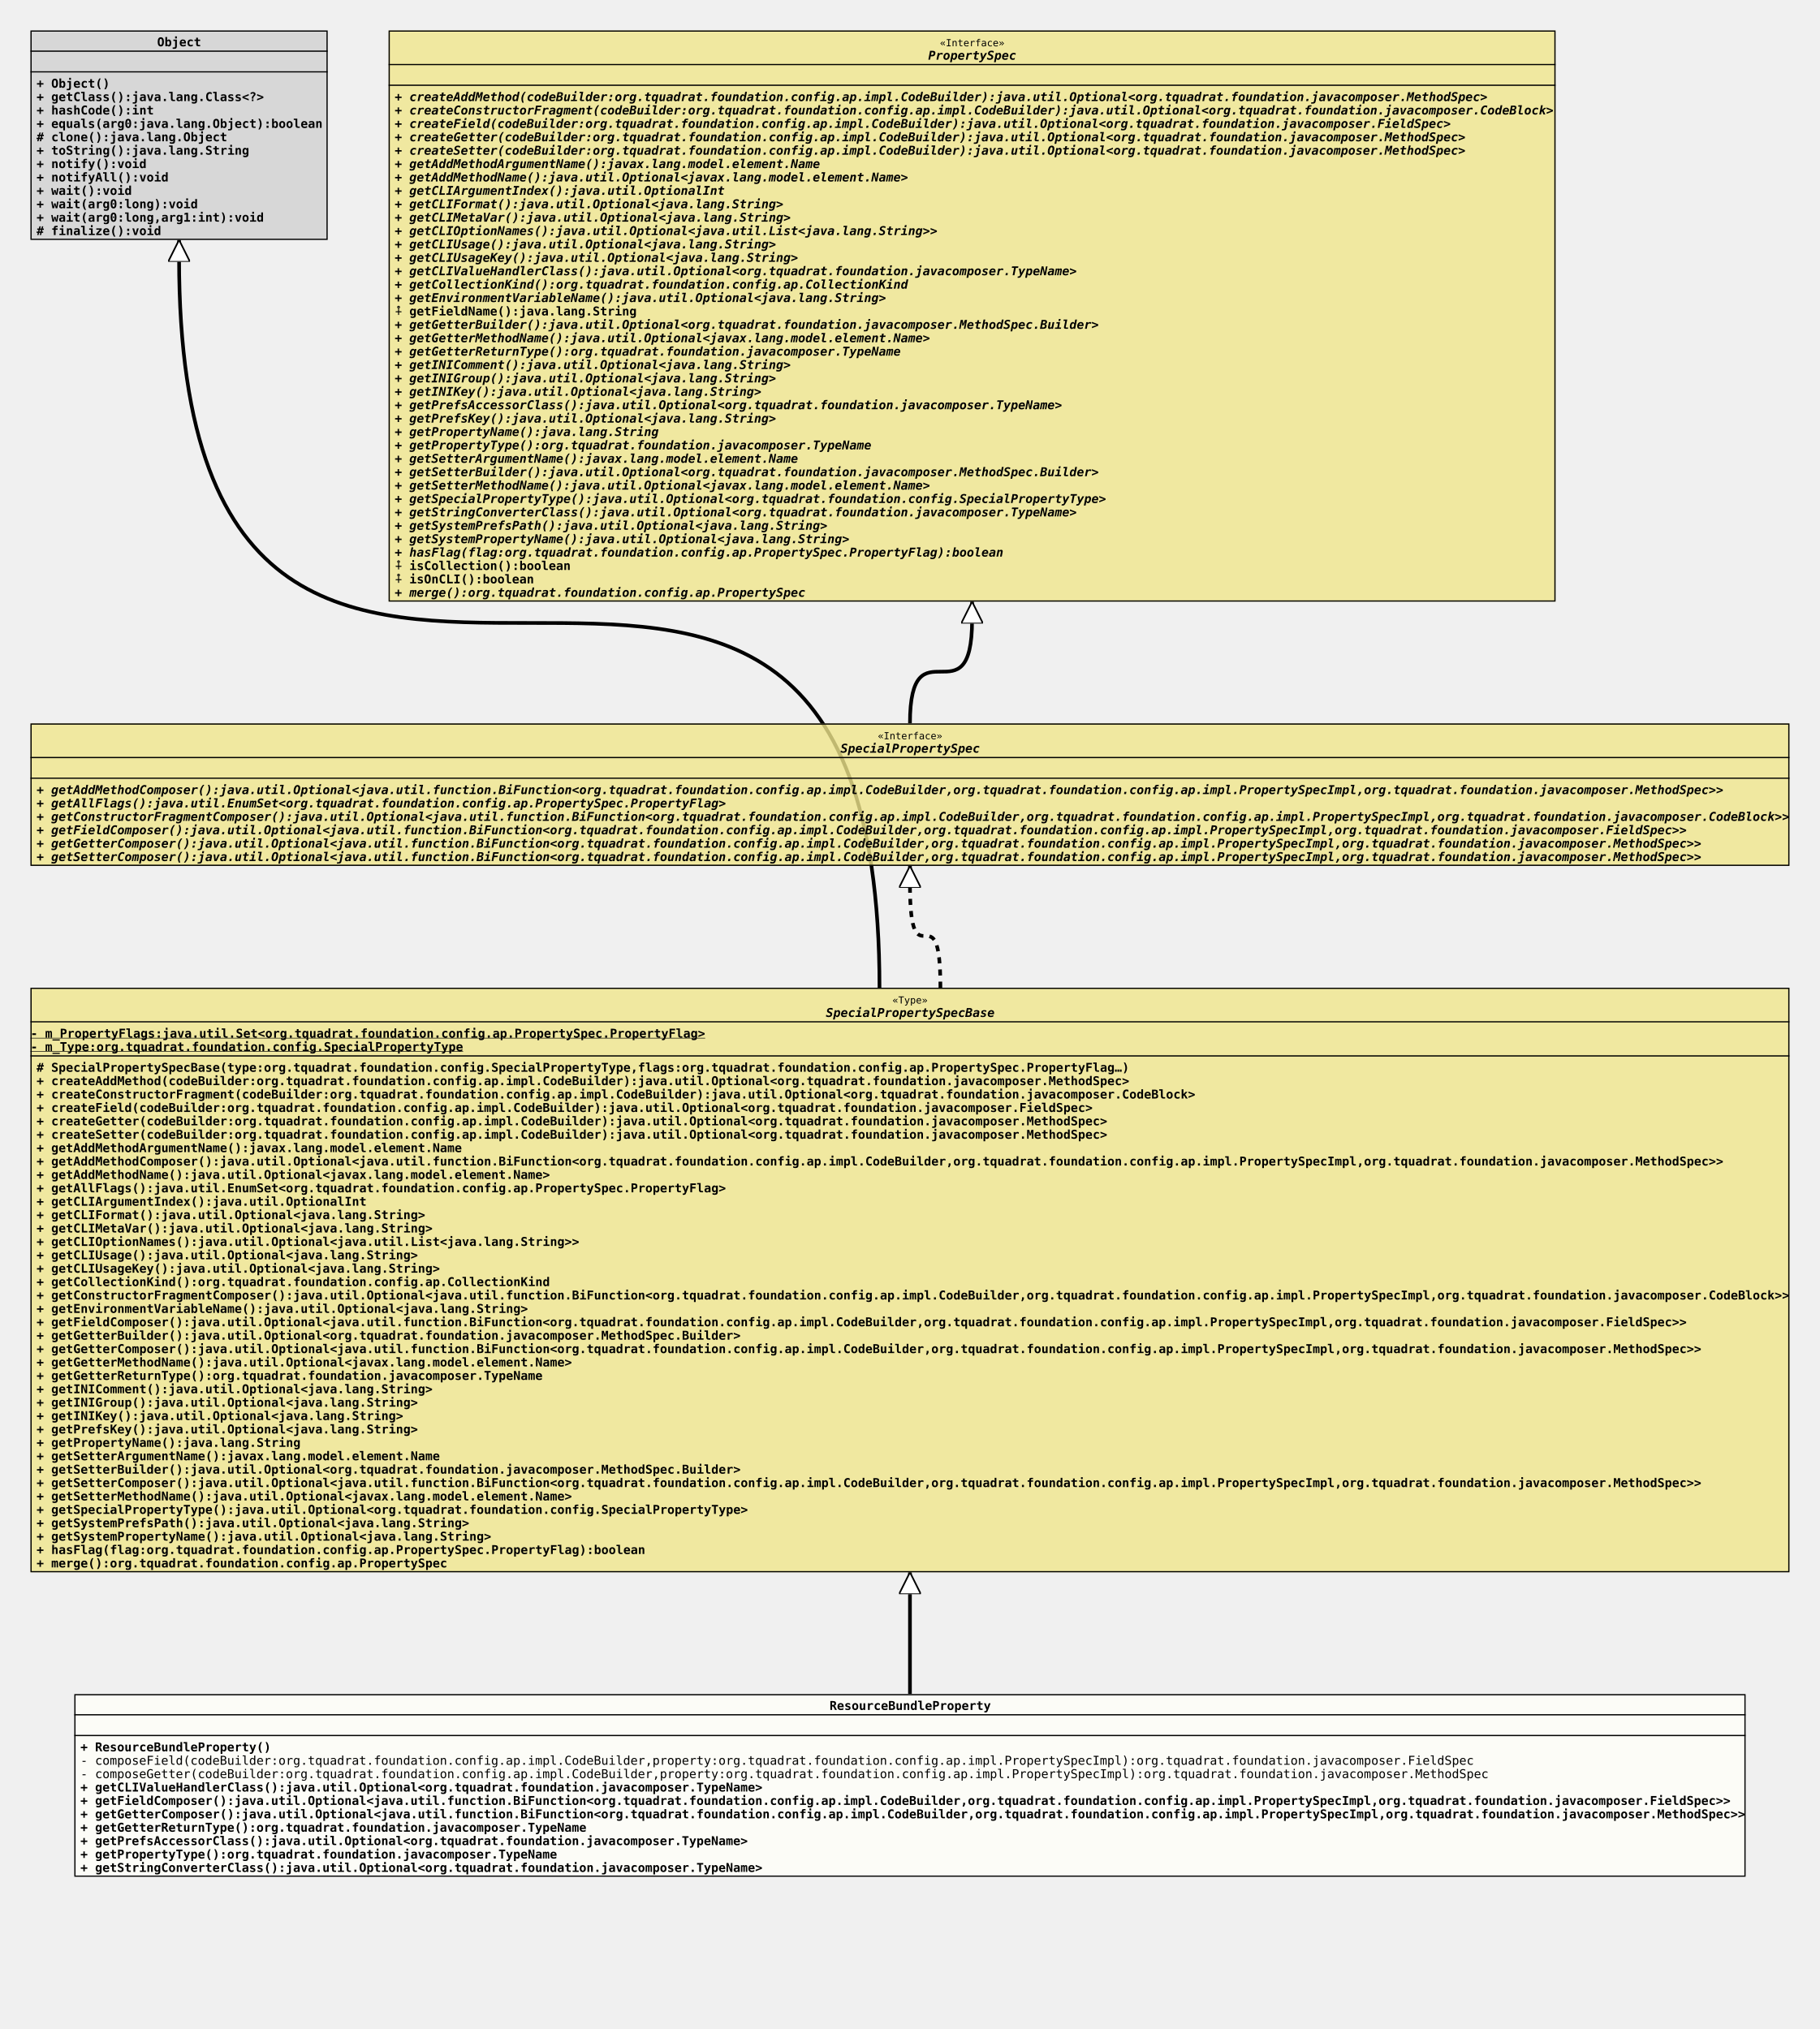
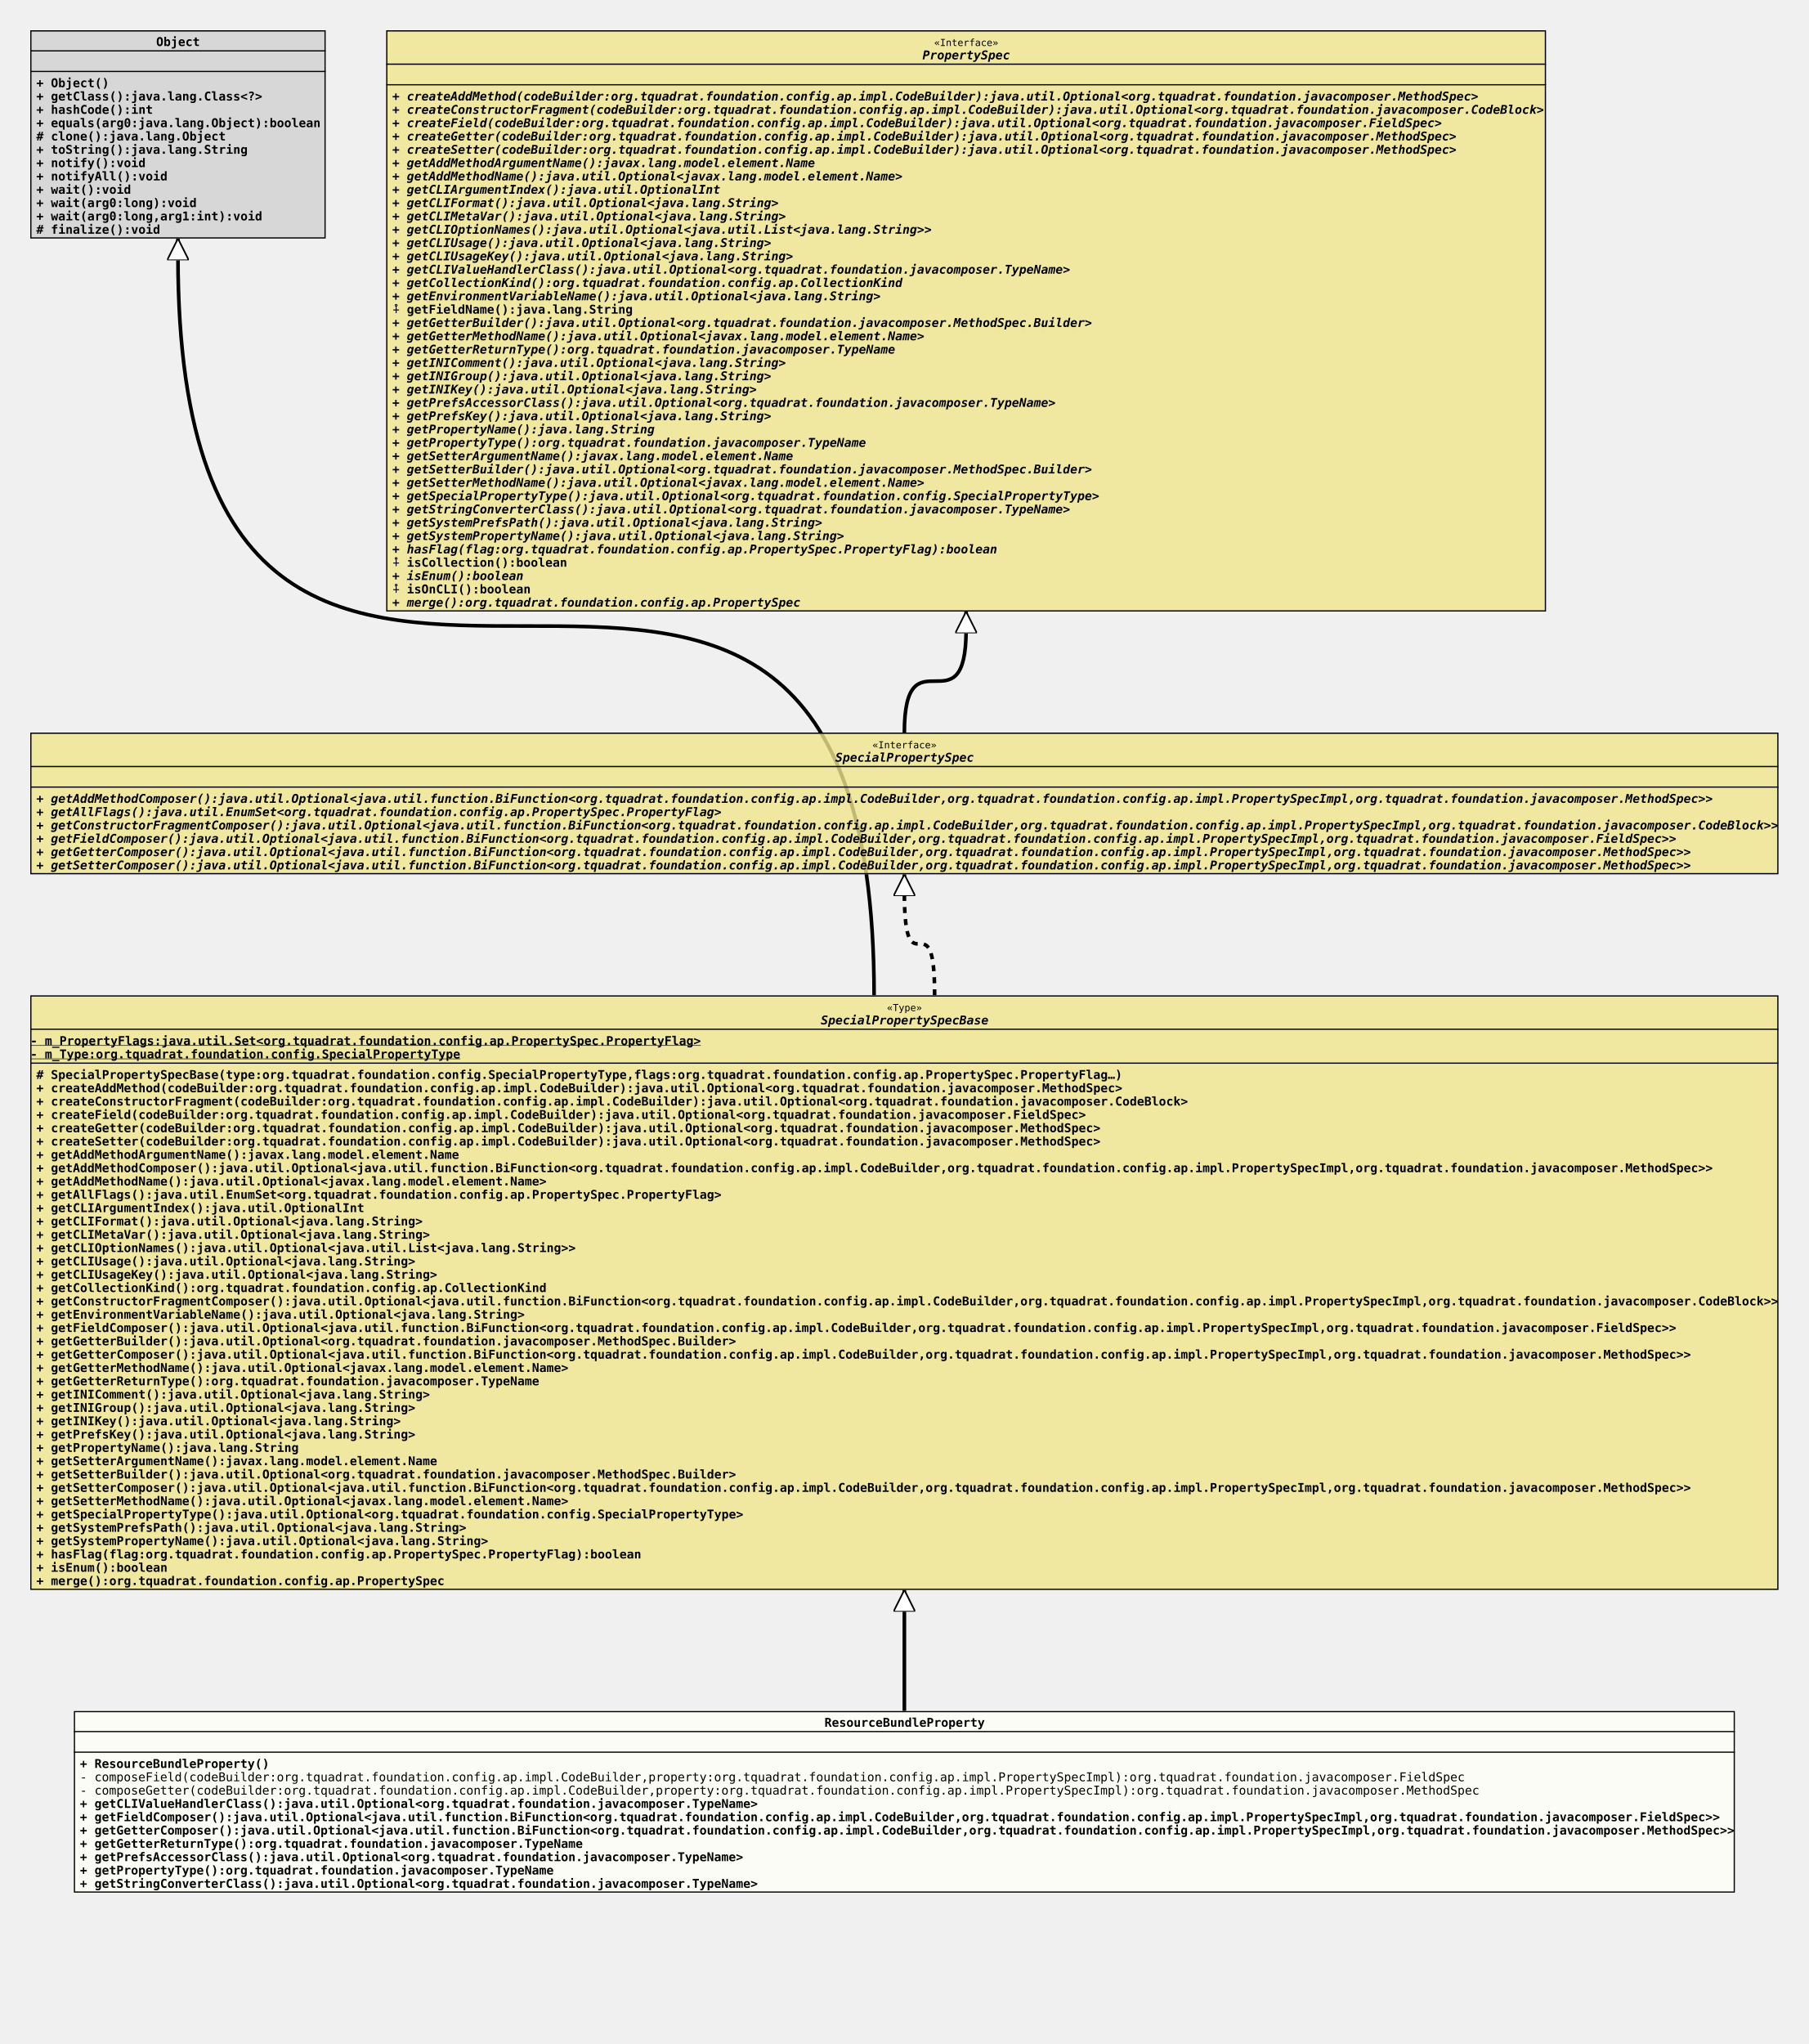
- <svg xmlns="http://www.w3.org/2000/svg" xmlns:xlink="http://www.w3.org/1999/xlink" version="1.1" baseProfile="full" width="1494.000" height="1666.000">
+ <svg xmlns="http://www.w3.org/2000/svg" xmlns:xlink="http://www.w3.org/1999/xlink" version="1.1" baseProfile="full" width="1494.000" height="1688.000">
  <defs>
    <style>
            line
            {
              stroke: black;
            }
            line.separator
            {
              stroke:       black;
              stroke-width: 1;
            }
            marker
            {
              fill: white;
            }
            path
            {
              fill:   white;
              stroke: black;
            }
            path.implementation
            {
              fill:             none;
              stroke-dasharray: 5,5;
              stroke-width:     3;
            }
            path.inheritance
            {
              fill:         none;
              stroke-width: 3;
            }
            rect
            {
              fill:         none;
              stroke:       black;
              stroke-width: 2;
            }
            rect.externalClass
            {
              fill:         #D0D0D0;
              fill-opacity: 0.8;
            }
            rect.focusClass
            {
              fill:         #FFFFF9;
              fill-opacity: 0.8;
            }
            rect.otherClass
            {
              fill:         #F0E68C;
              fill-opacity: 0.8;
            }
            rect.template
            {
              fill:             #FFFFFF;
              fill-opacity:     1.0;
              stroke-dasharray: 3,3;
            }
            text
            {
              font-family: monospace;
              font-size:   10px;
              font-weight: bold;
            }
            text.abstract
            {
              font-style: italic;
            }
            text.final
            {
              text-decoration: underline;
            }
            text.static
            {
              font-weight: normal;
            }
            text.stereotype
            {
              font-size:   8px;
              font-weight: normal;
            }
            </style>
    <marker id="inheritance" viewBox="0,0,40,40" markerUnits="strokeWidth" refX="40" refY="20" markerWidth="6" markerHeight="6" orient="auto">
      <path d="M40,20 l-40,-20 v40 Z" fill="#ffffff" stroke="#000000" stroke-width="3" />
    </marker>
    <marker id="implementation" viewBox="0,0,40,40" markerUnits="strokeWidth" refX="40" refY="20" markerWidth="6" markerHeight="6" orient="auto">
      <path d="M40,20 l-40,-20 v40 Z" fill="#ffffff" stroke="#000000" stroke-width="3" />
    </marker>
    <clipPath id="ID000001">
      <rect class="focusClass" height="150.000" width="1372.000" x="0.000" y="0.000" />
    </clipPath>
    <symbol id="org.tquadrat.foundation.config.ap.impl.specialprops.ResourceBundleProperty">
      <g>
        <g class="focusClass" clip-path="url(#ID000001)">
          <rect x="0.000" y="0.000" width="1372.000" height="150.000" class="focusClass" />
          <line x1="0.000" y1="17.000" x2="1372.000" y2="17.000" class="separator" />
          <text x="620.000" y="13.000">ResourceBundleProperty</text>
          <line x1="0.000" y1="34.000" x2="1372.000" y2="34.000" class="separator" />
          <text x="5.000" y="30.000" />
          <text x="5.000" y="47.000">+ ResourceBundleProperty()</text>
          <text x="5.000" y="58.000" class="static">- composeField(codeBuilder:org.tquadrat.foundation.config.ap.impl.CodeBuilder,property:org.tquadrat.foundation.config.ap.impl.PropertySpecImpl):org.tquadrat.foundation.javacomposer.FieldSpec</text>
          <text x="5.000" y="69.000" class="static">- composeGetter(codeBuilder:org.tquadrat.foundation.config.ap.impl.CodeBuilder,property:org.tquadrat.foundation.config.ap.impl.PropertySpecImpl):org.tquadrat.foundation.javacomposer.MethodSpec</text>
          <text x="5.000" y="80.000">+ getCLIValueHandlerClass():java.util.Optional&lt;org.tquadrat.foundation.javacomposer.TypeName&gt;</text>
          <text x="5.000" y="91.000">+ getFieldComposer():java.util.Optional&lt;java.util.function.BiFunction&lt;org.tquadrat.foundation.config.ap.impl.CodeBuilder,org.tquadrat.foundation.config.ap.impl.PropertySpecImpl,org.tquadrat.foundation.javacomposer.FieldSpec&gt;&gt;</text>
          <text x="5.000" y="102.000">+ getGetterComposer():java.util.Optional&lt;java.util.function.BiFunction&lt;org.tquadrat.foundation.config.ap.impl.CodeBuilder,org.tquadrat.foundation.config.ap.impl.PropertySpecImpl,org.tquadrat.foundation.javacomposer.MethodSpec&gt;&gt;</text>
          <text x="5.000" y="113.000">+ getGetterReturnType():org.tquadrat.foundation.javacomposer.TypeName</text>
          <text x="5.000" y="124.000">+ getPrefsAccessorClass():java.util.Optional&lt;org.tquadrat.foundation.javacomposer.TypeName&gt;</text>
          <text x="5.000" y="135.000">+ getPropertyType():org.tquadrat.foundation.javacomposer.TypeName</text>
          <text x="5.000" y="146.000">+ getStringConverterClass():java.util.Optional&lt;org.tquadrat.foundation.javacomposer.TypeName&gt;</text>
        </g>
      </g>
    </symbol>
    <clipPath id="ID000002">
-       <rect class="otherClass" height="480.000" width="1444.000" x="0.000" y="0.000" />
+       <rect class="otherClass" height="491.000" width="1444.000" x="0.000" y="0.000" />
    </clipPath>
    <symbol id="org.tquadrat.foundation.config.ap.impl.specialprops.SpecialPropertySpecBase">
      <g>
        <g clip-path="url(#ID000002)">
-           <rect x="0.000" y="0.000" width="1444.000" height="480.000" class="otherClass" />
+           <rect x="0.000" y="0.000" width="1444.000" height="491.000" class="otherClass" />
          <line x1="0.000" y1="28.000" x2="1444.000" y2="28.000" class="separator" />
          <text x="707.600" y="13.000" class="stereotype">«Type»</text>
          <text x="653.000" y="24.000" class="abstract">SpecialPropertySpecBase</text>
          <line x1="0.000" y1="56.000" x2="1444.000" y2="56.000" class="separator" />
          <text y="41.000" class="final">- m_PropertyFlags:java.util.Set&lt;org.tquadrat.foundation.config.ap.PropertySpec.PropertyFlag&gt;</text>
          <text y="52.000" class="final">- m_Type:org.tquadrat.foundation.config.SpecialPropertyType</text>
          <text x="5.000" y="69.000"># SpecialPropertySpecBase(type:org.tquadrat.foundation.config.SpecialPropertyType,flags:org.tquadrat.foundation.config.ap.PropertySpec.PropertyFlag…)</text>
          <text x="5.000" y="80.000">+ createAddMethod(codeBuilder:org.tquadrat.foundation.config.ap.impl.CodeBuilder):java.util.Optional&lt;org.tquadrat.foundation.javacomposer.MethodSpec&gt;</text>
          <text x="5.000" y="91.000">+ createConstructorFragment(codeBuilder:org.tquadrat.foundation.config.ap.impl.CodeBuilder):java.util.Optional&lt;org.tquadrat.foundation.javacomposer.CodeBlock&gt;</text>
          <text x="5.000" y="102.000">+ createField(codeBuilder:org.tquadrat.foundation.config.ap.impl.CodeBuilder):java.util.Optional&lt;org.tquadrat.foundation.javacomposer.FieldSpec&gt;</text>
          <text x="5.000" y="113.000">+ createGetter(codeBuilder:org.tquadrat.foundation.config.ap.impl.CodeBuilder):java.util.Optional&lt;org.tquadrat.foundation.javacomposer.MethodSpec&gt;</text>
          <text x="5.000" y="124.000">+ createSetter(codeBuilder:org.tquadrat.foundation.config.ap.impl.CodeBuilder):java.util.Optional&lt;org.tquadrat.foundation.javacomposer.MethodSpec&gt;</text>
          <text x="5.000" y="135.000">+ getAddMethodArgumentName():javax.lang.model.element.Name</text>
          <text x="5.000" y="146.000">+ getAddMethodComposer():java.util.Optional&lt;java.util.function.BiFunction&lt;org.tquadrat.foundation.config.ap.impl.CodeBuilder,org.tquadrat.foundation.config.ap.impl.PropertySpecImpl,org.tquadrat.foundation.javacomposer.MethodSpec&gt;&gt;</text>
          <text x="5.000" y="157.000">+ getAddMethodName():java.util.Optional&lt;javax.lang.model.element.Name&gt;</text>
          <text x="5.000" y="168.000">+ getAllFlags():java.util.EnumSet&lt;org.tquadrat.foundation.config.ap.PropertySpec.PropertyFlag&gt;</text>
          <text x="5.000" y="179.000">+ getCLIArgumentIndex():java.util.OptionalInt</text>
          <text x="5.000" y="190.000">+ getCLIFormat():java.util.Optional&lt;java.lang.String&gt;</text>
          <text x="5.000" y="201.000">+ getCLIMetaVar():java.util.Optional&lt;java.lang.String&gt;</text>
          <text x="5.000" y="212.000">+ getCLIOptionNames():java.util.Optional&lt;java.util.List&lt;java.lang.String&gt;&gt;</text>
          <text x="5.000" y="223.000">+ getCLIUsage():java.util.Optional&lt;java.lang.String&gt;</text>
          <text x="5.000" y="234.000">+ getCLIUsageKey():java.util.Optional&lt;java.lang.String&gt;</text>
          <text x="5.000" y="245.000">+ getCollectionKind():org.tquadrat.foundation.config.ap.CollectionKind</text>
          <text x="5.000" y="256.000">+ getConstructorFragmentComposer():java.util.Optional&lt;java.util.function.BiFunction&lt;org.tquadrat.foundation.config.ap.impl.CodeBuilder,org.tquadrat.foundation.config.ap.impl.PropertySpecImpl,org.tquadrat.foundation.javacomposer.CodeBlock&gt;&gt;</text>
          <text x="5.000" y="267.000">+ getEnvironmentVariableName():java.util.Optional&lt;java.lang.String&gt;</text>
          <text x="5.000" y="278.000">+ getFieldComposer():java.util.Optional&lt;java.util.function.BiFunction&lt;org.tquadrat.foundation.config.ap.impl.CodeBuilder,org.tquadrat.foundation.config.ap.impl.PropertySpecImpl,org.tquadrat.foundation.javacomposer.FieldSpec&gt;&gt;</text>
          <text x="5.000" y="289.000">+ getGetterBuilder():java.util.Optional&lt;org.tquadrat.foundation.javacomposer.MethodSpec.Builder&gt;</text>
          <text x="5.000" y="300.000">+ getGetterComposer():java.util.Optional&lt;java.util.function.BiFunction&lt;org.tquadrat.foundation.config.ap.impl.CodeBuilder,org.tquadrat.foundation.config.ap.impl.PropertySpecImpl,org.tquadrat.foundation.javacomposer.MethodSpec&gt;&gt;</text>
          <text x="5.000" y="311.000">+ getGetterMethodName():java.util.Optional&lt;javax.lang.model.element.Name&gt;</text>
          <text x="5.000" y="322.000">+ getGetterReturnType():org.tquadrat.foundation.javacomposer.TypeName</text>
          <text x="5.000" y="333.000">+ getINIComment():java.util.Optional&lt;java.lang.String&gt;</text>
          <text x="5.000" y="344.000">+ getINIGroup():java.util.Optional&lt;java.lang.String&gt;</text>
          <text x="5.000" y="355.000">+ getINIKey():java.util.Optional&lt;java.lang.String&gt;</text>
          <text x="5.000" y="366.000">+ getPrefsKey():java.util.Optional&lt;java.lang.String&gt;</text>
          <text x="5.000" y="377.000">+ getPropertyName():java.lang.String</text>
          <text x="5.000" y="388.000">+ getSetterArgumentName():javax.lang.model.element.Name</text>
          <text x="5.000" y="399.000">+ getSetterBuilder():java.util.Optional&lt;org.tquadrat.foundation.javacomposer.MethodSpec.Builder&gt;</text>
          <text x="5.000" y="410.000">+ getSetterComposer():java.util.Optional&lt;java.util.function.BiFunction&lt;org.tquadrat.foundation.config.ap.impl.CodeBuilder,org.tquadrat.foundation.config.ap.impl.PropertySpecImpl,org.tquadrat.foundation.javacomposer.MethodSpec&gt;&gt;</text>
          <text x="5.000" y="421.000">+ getSetterMethodName():java.util.Optional&lt;javax.lang.model.element.Name&gt;</text>
          <text x="5.000" y="432.000">+ getSpecialPropertyType():java.util.Optional&lt;org.tquadrat.foundation.config.SpecialPropertyType&gt;</text>
          <text x="5.000" y="443.000">+ getSystemPrefsPath():java.util.Optional&lt;java.lang.String&gt;</text>
          <text x="5.000" y="454.000">+ getSystemPropertyName():java.util.Optional&lt;java.lang.String&gt;</text>
          <text x="5.000" y="465.000">+ hasFlag(flag:org.tquadrat.foundation.config.ap.PropertySpec.PropertyFlag):boolean</text>
-           <text x="5.000" y="476.000">+ merge():org.tquadrat.foundation.config.ap.PropertySpec</text>
+           <text x="5.000" y="476.000">+ isEnum():boolean</text>
+           <text x="5.000" y="487.000">+ merge():org.tquadrat.foundation.config.ap.PropertySpec</text>
        </g>
      </g>
    </symbol>
    <clipPath id="ID000003">
      <rect class="externalClass" height="172.000" width="244.000" x="0.000" y="0.000" />
    </clipPath>
    <symbol id="java.lang.Object">
      <g>
        <g clip-path="url(#ID000003)">
          <rect x="0.000" y="0.000" width="244.000" height="172.000" class="externalClass" />
          <line x1="0.000" y1="17.000" x2="244.000" y2="17.000" class="separator" />
          <text x="104.000" y="13.000">Object</text>
          <line x1="0.000" y1="34.000" x2="244.000" y2="34.000" class="separator" />
          <text x="5.000" y="30.000" />
          <text x="5.000" y="47.000">+ Object()</text>
          <text x="5.000" y="58.000">+ getClass():java.lang.Class&lt;?&gt;</text>
          <text x="5.000" y="69.000">+ hashCode():int</text>
          <text x="5.000" y="80.000">+ equals(arg0:java.lang.Object):boolean</text>
          <text x="5.000" y="91.000"># clone():java.lang.Object</text>
          <text x="5.000" y="102.000">+ toString():java.lang.String</text>
          <text x="5.000" y="113.000">+ notify():void</text>
          <text x="5.000" y="124.000">+ notifyAll():void</text>
          <text x="5.000" y="135.000">+ wait():void</text>
          <text x="5.000" y="146.000">+ wait(arg0:long):void</text>
          <text x="5.000" y="157.000">+ wait(arg0:long,arg1:int):void</text>
          <text x="5.000" y="168.000"># finalize():void</text>
        </g>
      </g>
    </symbol>
    <clipPath id="ID000004">
      <rect class="otherClass" height="117.000" width="1444.000" x="0.000" y="0.000" />
    </clipPath>
    <symbol id="org.tquadrat.foundation.config.ap.impl.SpecialPropertySpec">
      <g>
        <g clip-path="url(#ID000004)">
          <rect x="0.000" y="0.000" width="1444.000" height="117.000" class="otherClass" />
          <line x1="0.000" y1="28.000" x2="1444.000" y2="28.000" class="separator" />
          <text x="695.600" y="13.000" class="stereotype">«Interface»</text>
          <text x="665.000" y="24.000" class="abstract">SpecialPropertySpec</text>
          <line x1="0.000" y1="45.000" x2="1444.000" y2="45.000" class="separator" />
          <text x="5.000" y="41.000" />
          <text x="5.000" y="58.000" class="abstract">+ getAddMethodComposer():java.util.Optional&lt;java.util.function.BiFunction&lt;org.tquadrat.foundation.config.ap.impl.CodeBuilder,org.tquadrat.foundation.config.ap.impl.PropertySpecImpl,org.tquadrat.foundation.javacomposer.MethodSpec&gt;&gt;</text>
          <text x="5.000" y="69.000" class="abstract">+ getAllFlags():java.util.EnumSet&lt;org.tquadrat.foundation.config.ap.PropertySpec.PropertyFlag&gt;</text>
          <text x="5.000" y="80.000" class="abstract">+ getConstructorFragmentComposer():java.util.Optional&lt;java.util.function.BiFunction&lt;org.tquadrat.foundation.config.ap.impl.CodeBuilder,org.tquadrat.foundation.config.ap.impl.PropertySpecImpl,org.tquadrat.foundation.javacomposer.CodeBlock&gt;&gt;</text>
          <text x="5.000" y="91.000" class="abstract">+ getFieldComposer():java.util.Optional&lt;java.util.function.BiFunction&lt;org.tquadrat.foundation.config.ap.impl.CodeBuilder,org.tquadrat.foundation.config.ap.impl.PropertySpecImpl,org.tquadrat.foundation.javacomposer.FieldSpec&gt;&gt;</text>
          <text x="5.000" y="102.000" class="abstract">+ getGetterComposer():java.util.Optional&lt;java.util.function.BiFunction&lt;org.tquadrat.foundation.config.ap.impl.CodeBuilder,org.tquadrat.foundation.config.ap.impl.PropertySpecImpl,org.tquadrat.foundation.javacomposer.MethodSpec&gt;&gt;</text>
          <text x="5.000" y="113.000" class="abstract">+ getSetterComposer():java.util.Optional&lt;java.util.function.BiFunction&lt;org.tquadrat.foundation.config.ap.impl.CodeBuilder,org.tquadrat.foundation.config.ap.impl.PropertySpecImpl,org.tquadrat.foundation.javacomposer.MethodSpec&gt;&gt;</text>
        </g>
      </g>
    </symbol>
    <clipPath id="ID000005">
-       <rect class="otherClass" height="469.000" width="958.000" x="0.000" y="0.000" />
+       <rect class="otherClass" height="480.000" width="958.000" x="0.000" y="0.000" />
    </clipPath>
    <symbol id="org.tquadrat.foundation.config.ap.PropertySpec">
      <g>
        <g clip-path="url(#ID000005)">
-           <rect x="0.000" y="0.000" width="958.000" height="469.000" class="otherClass" />
+           <rect x="0.000" y="0.000" width="958.000" height="480.000" class="otherClass" />
          <line x1="0.000" y1="28.000" x2="958.000" y2="28.000" class="separator" />
          <text x="452.600" y="13.000" class="stereotype">«Interface»</text>
          <text x="443.000" y="24.000" class="abstract">PropertySpec</text>
          <line x1="0.000" y1="45.000" x2="958.000" y2="45.000" class="separator" />
          <text x="5.000" y="41.000" />
          <text x="5.000" y="58.000" class="abstract">+ createAddMethod(codeBuilder:org.tquadrat.foundation.config.ap.impl.CodeBuilder):java.util.Optional&lt;org.tquadrat.foundation.javacomposer.MethodSpec&gt;</text>
          <text x="5.000" y="69.000" class="abstract">+ createConstructorFragment(codeBuilder:org.tquadrat.foundation.config.ap.impl.CodeBuilder):java.util.Optional&lt;org.tquadrat.foundation.javacomposer.CodeBlock&gt;</text>
          <text x="5.000" y="80.000" class="abstract">+ createField(codeBuilder:org.tquadrat.foundation.config.ap.impl.CodeBuilder):java.util.Optional&lt;org.tquadrat.foundation.javacomposer.FieldSpec&gt;</text>
          <text x="5.000" y="91.000" class="abstract">+ createGetter(codeBuilder:org.tquadrat.foundation.config.ap.impl.CodeBuilder):java.util.Optional&lt;org.tquadrat.foundation.javacomposer.MethodSpec&gt;</text>
          <text x="5.000" y="102.000" class="abstract">+ createSetter(codeBuilder:org.tquadrat.foundation.config.ap.impl.CodeBuilder):java.util.Optional&lt;org.tquadrat.foundation.javacomposer.MethodSpec&gt;</text>
          <text x="5.000" y="113.000" class="abstract">+ getAddMethodArgumentName():javax.lang.model.element.Name</text>
          <text x="5.000" y="124.000" class="abstract">+ getAddMethodName():java.util.Optional&lt;javax.lang.model.element.Name&gt;</text>
          <text x="5.000" y="135.000" class="abstract">+ getCLIArgumentIndex():java.util.OptionalInt</text>
          <text x="5.000" y="146.000" class="abstract">+ getCLIFormat():java.util.Optional&lt;java.lang.String&gt;</text>
          <text x="5.000" y="157.000" class="abstract">+ getCLIMetaVar():java.util.Optional&lt;java.lang.String&gt;</text>
          <text x="5.000" y="168.000" class="abstract">+ getCLIOptionNames():java.util.Optional&lt;java.util.List&lt;java.lang.String&gt;&gt;</text>
          <text x="5.000" y="179.000" class="abstract">+ getCLIUsage():java.util.Optional&lt;java.lang.String&gt;</text>
          <text x="5.000" y="190.000" class="abstract">+ getCLIUsageKey():java.util.Optional&lt;java.lang.String&gt;</text>
          <text x="5.000" y="201.000" class="abstract">+ getCLIValueHandlerClass():java.util.Optional&lt;org.tquadrat.foundation.javacomposer.TypeName&gt;</text>
          <text x="5.000" y="212.000" class="abstract">+ getCollectionKind():org.tquadrat.foundation.config.ap.CollectionKind</text>
          <text x="5.000" y="223.000" class="abstract">+ getEnvironmentVariableName():java.util.Optional&lt;java.lang.String&gt;</text>
          <text x="5.000" y="234.000">⨢ getFieldName():java.lang.String</text>
          <text x="5.000" y="245.000" class="abstract">+ getGetterBuilder():java.util.Optional&lt;org.tquadrat.foundation.javacomposer.MethodSpec.Builder&gt;</text>
          <text x="5.000" y="256.000" class="abstract">+ getGetterMethodName():java.util.Optional&lt;javax.lang.model.element.Name&gt;</text>
          <text x="5.000" y="267.000" class="abstract">+ getGetterReturnType():org.tquadrat.foundation.javacomposer.TypeName</text>
          <text x="5.000" y="278.000" class="abstract">+ getINIComment():java.util.Optional&lt;java.lang.String&gt;</text>
          <text x="5.000" y="289.000" class="abstract">+ getINIGroup():java.util.Optional&lt;java.lang.String&gt;</text>
          <text x="5.000" y="300.000" class="abstract">+ getINIKey():java.util.Optional&lt;java.lang.String&gt;</text>
          <text x="5.000" y="311.000" class="abstract">+ getPrefsAccessorClass():java.util.Optional&lt;org.tquadrat.foundation.javacomposer.TypeName&gt;</text>
          <text x="5.000" y="322.000" class="abstract">+ getPrefsKey():java.util.Optional&lt;java.lang.String&gt;</text>
          <text x="5.000" y="333.000" class="abstract">+ getPropertyName():java.lang.String</text>
          <text x="5.000" y="344.000" class="abstract">+ getPropertyType():org.tquadrat.foundation.javacomposer.TypeName</text>
          <text x="5.000" y="355.000" class="abstract">+ getSetterArgumentName():javax.lang.model.element.Name</text>
          <text x="5.000" y="366.000" class="abstract">+ getSetterBuilder():java.util.Optional&lt;org.tquadrat.foundation.javacomposer.MethodSpec.Builder&gt;</text>
          <text x="5.000" y="377.000" class="abstract">+ getSetterMethodName():java.util.Optional&lt;javax.lang.model.element.Name&gt;</text>
          <text x="5.000" y="388.000" class="abstract">+ getSpecialPropertyType():java.util.Optional&lt;org.tquadrat.foundation.config.SpecialPropertyType&gt;</text>
          <text x="5.000" y="399.000" class="abstract">+ getStringConverterClass():java.util.Optional&lt;org.tquadrat.foundation.javacomposer.TypeName&gt;</text>
          <text x="5.000" y="410.000" class="abstract">+ getSystemPrefsPath():java.util.Optional&lt;java.lang.String&gt;</text>
          <text x="5.000" y="421.000" class="abstract">+ getSystemPropertyName():java.util.Optional&lt;java.lang.String&gt;</text>
          <text x="5.000" y="432.000" class="abstract">+ hasFlag(flag:org.tquadrat.foundation.config.ap.PropertySpec.PropertyFlag):boolean</text>
          <text x="5.000" y="443.000">⨢ isCollection():boolean</text>
-           <text x="5.000" y="454.000">⨢ isOnCLI():boolean</text>
-           <text x="5.000" y="465.000" class="abstract">+ merge():org.tquadrat.foundation.config.ap.PropertySpec</text>
+           <text x="5.000" y="454.000" class="abstract">+ isEnum():boolean</text>
+           <text x="5.000" y="465.000">⨢ isOnCLI():boolean</text>
+           <text x="5.000" y="476.000" class="abstract">+ merge():org.tquadrat.foundation.config.ap.PropertySpec</text>
        </g>
      </g>
    </symbol>
  </defs>
-   <path class="inheritance" d="M747.000,1391.000 L747.000,1291.000" marker-end="url(#inheritance)" />
-   <path class="inheritance" d="M722.000,811.000 c0.000,-599.000,-575.000,0.000,-575.000,-599.000 v-15" marker-end="url(#inheritance)" />
-   <path class="implementation" d="M772.000,811.000 c0.000,-85.000,-25.000,0.000,-25.000,-85.000 v-15" marker-end="url(#implementation)" />
-   <path class="inheritance" d="M747.000,594.000 c0.000,-85.000,51.000,0.000,51.000,-85.000 v-15" marker-end="url(#inheritance)" />
+   <path class="inheritance" d="M747.000,1413.000 L747.000,1313.000" marker-end="url(#inheritance)" />
+   <path class="inheritance" d="M722.000,822.000 c0.000,-610.000,-575.000,0.000,-575.000,-610.000 v-15" marker-end="url(#inheritance)" />
+   <path class="implementation" d="M772.000,822.000 c0.000,-85.000,-25.000,0.000,-25.000,-85.000 v-15" marker-end="url(#implementation)" />
+   <path class="inheritance" d="M747.000,605.000 c0.000,-85.000,51.000,0.000,51.000,-85.000 v-15" marker-end="url(#inheritance)" />
  <use x="25.000" y="25.000" xlink:href="#java.lang.Object" />
  <use x="319.000" y="25.000" xlink:href="#org.tquadrat.foundation.config.ap.PropertySpec" />
-   <use x="25.000" y="594.000" xlink:href="#org.tquadrat.foundation.config.ap.impl.SpecialPropertySpec" />
-   <use x="25.000" y="811.000" xlink:href="#org.tquadrat.foundation.config.ap.impl.specialprops.SpecialPropertySpecBase" />
-   <use x="61.000" y="1391.000" xlink:href="#org.tquadrat.foundation.config.ap.impl.specialprops.ResourceBundleProperty" />
+   <use x="25.000" y="605.000" xlink:href="#org.tquadrat.foundation.config.ap.impl.SpecialPropertySpec" />
+   <use x="25.000" y="822.000" xlink:href="#org.tquadrat.foundation.config.ap.impl.specialprops.SpecialPropertySpecBase" />
+   <use x="61.000" y="1413.000" xlink:href="#org.tquadrat.foundation.config.ap.impl.specialprops.ResourceBundleProperty" />
</svg>
